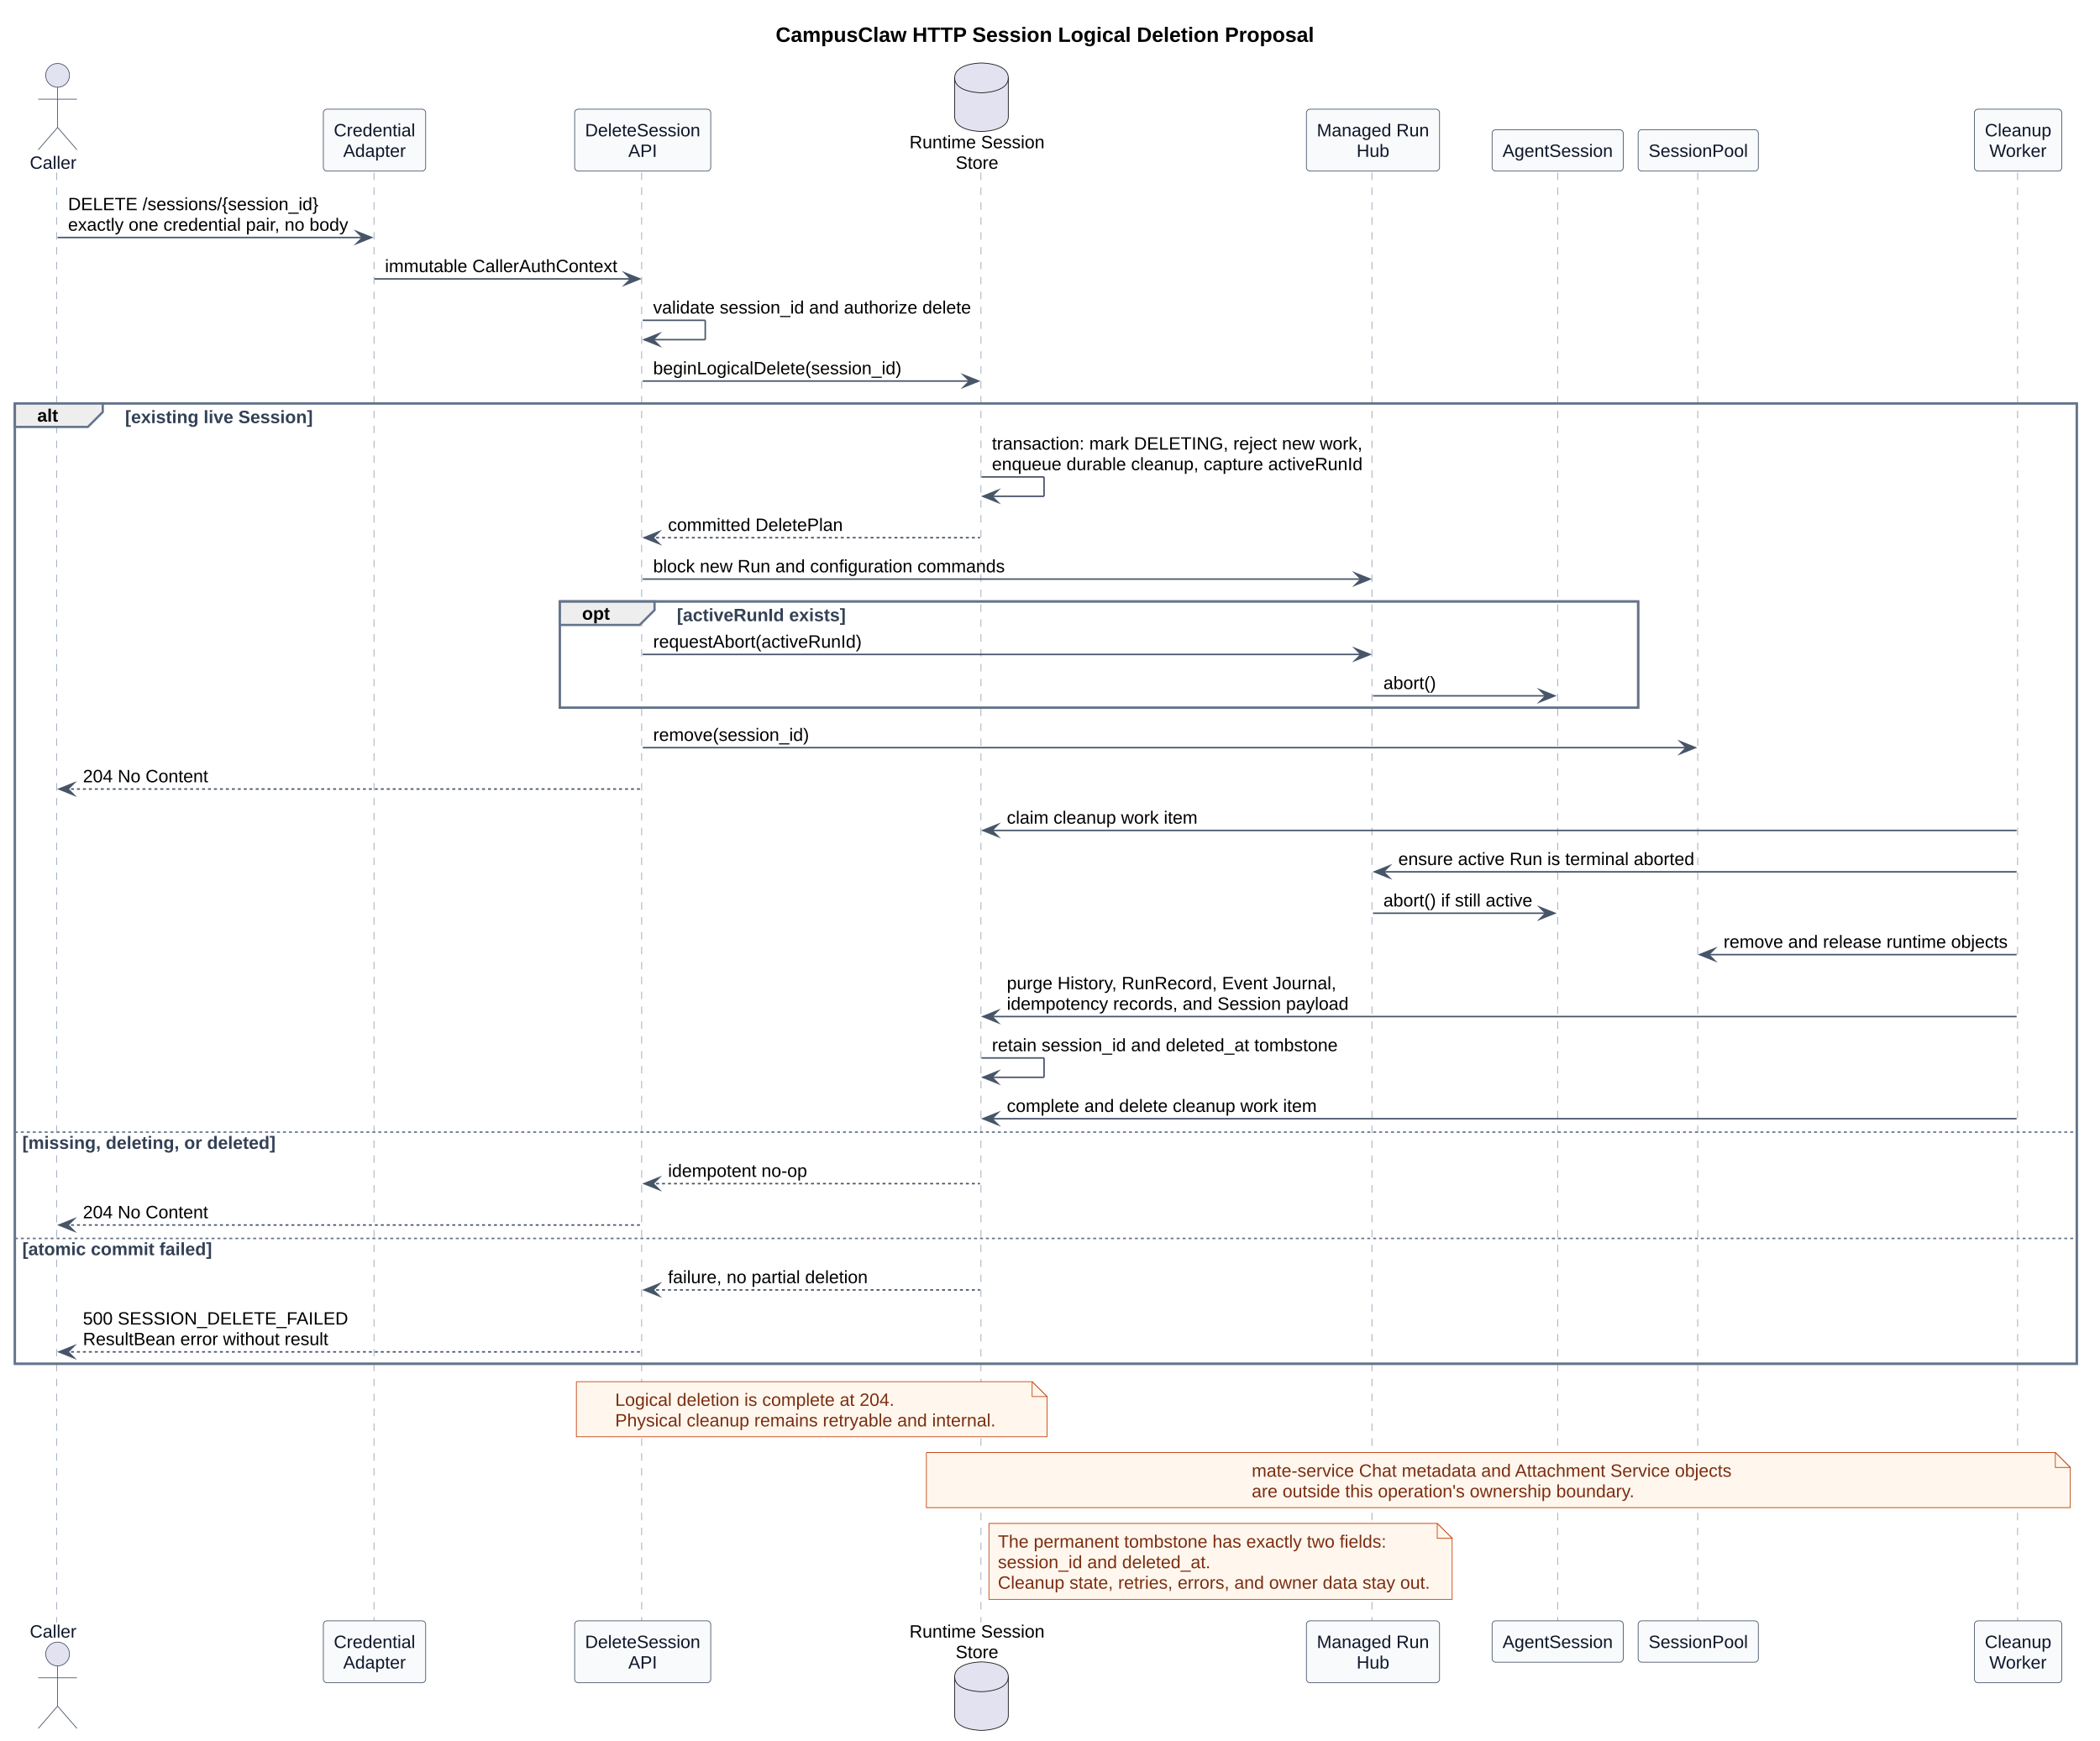
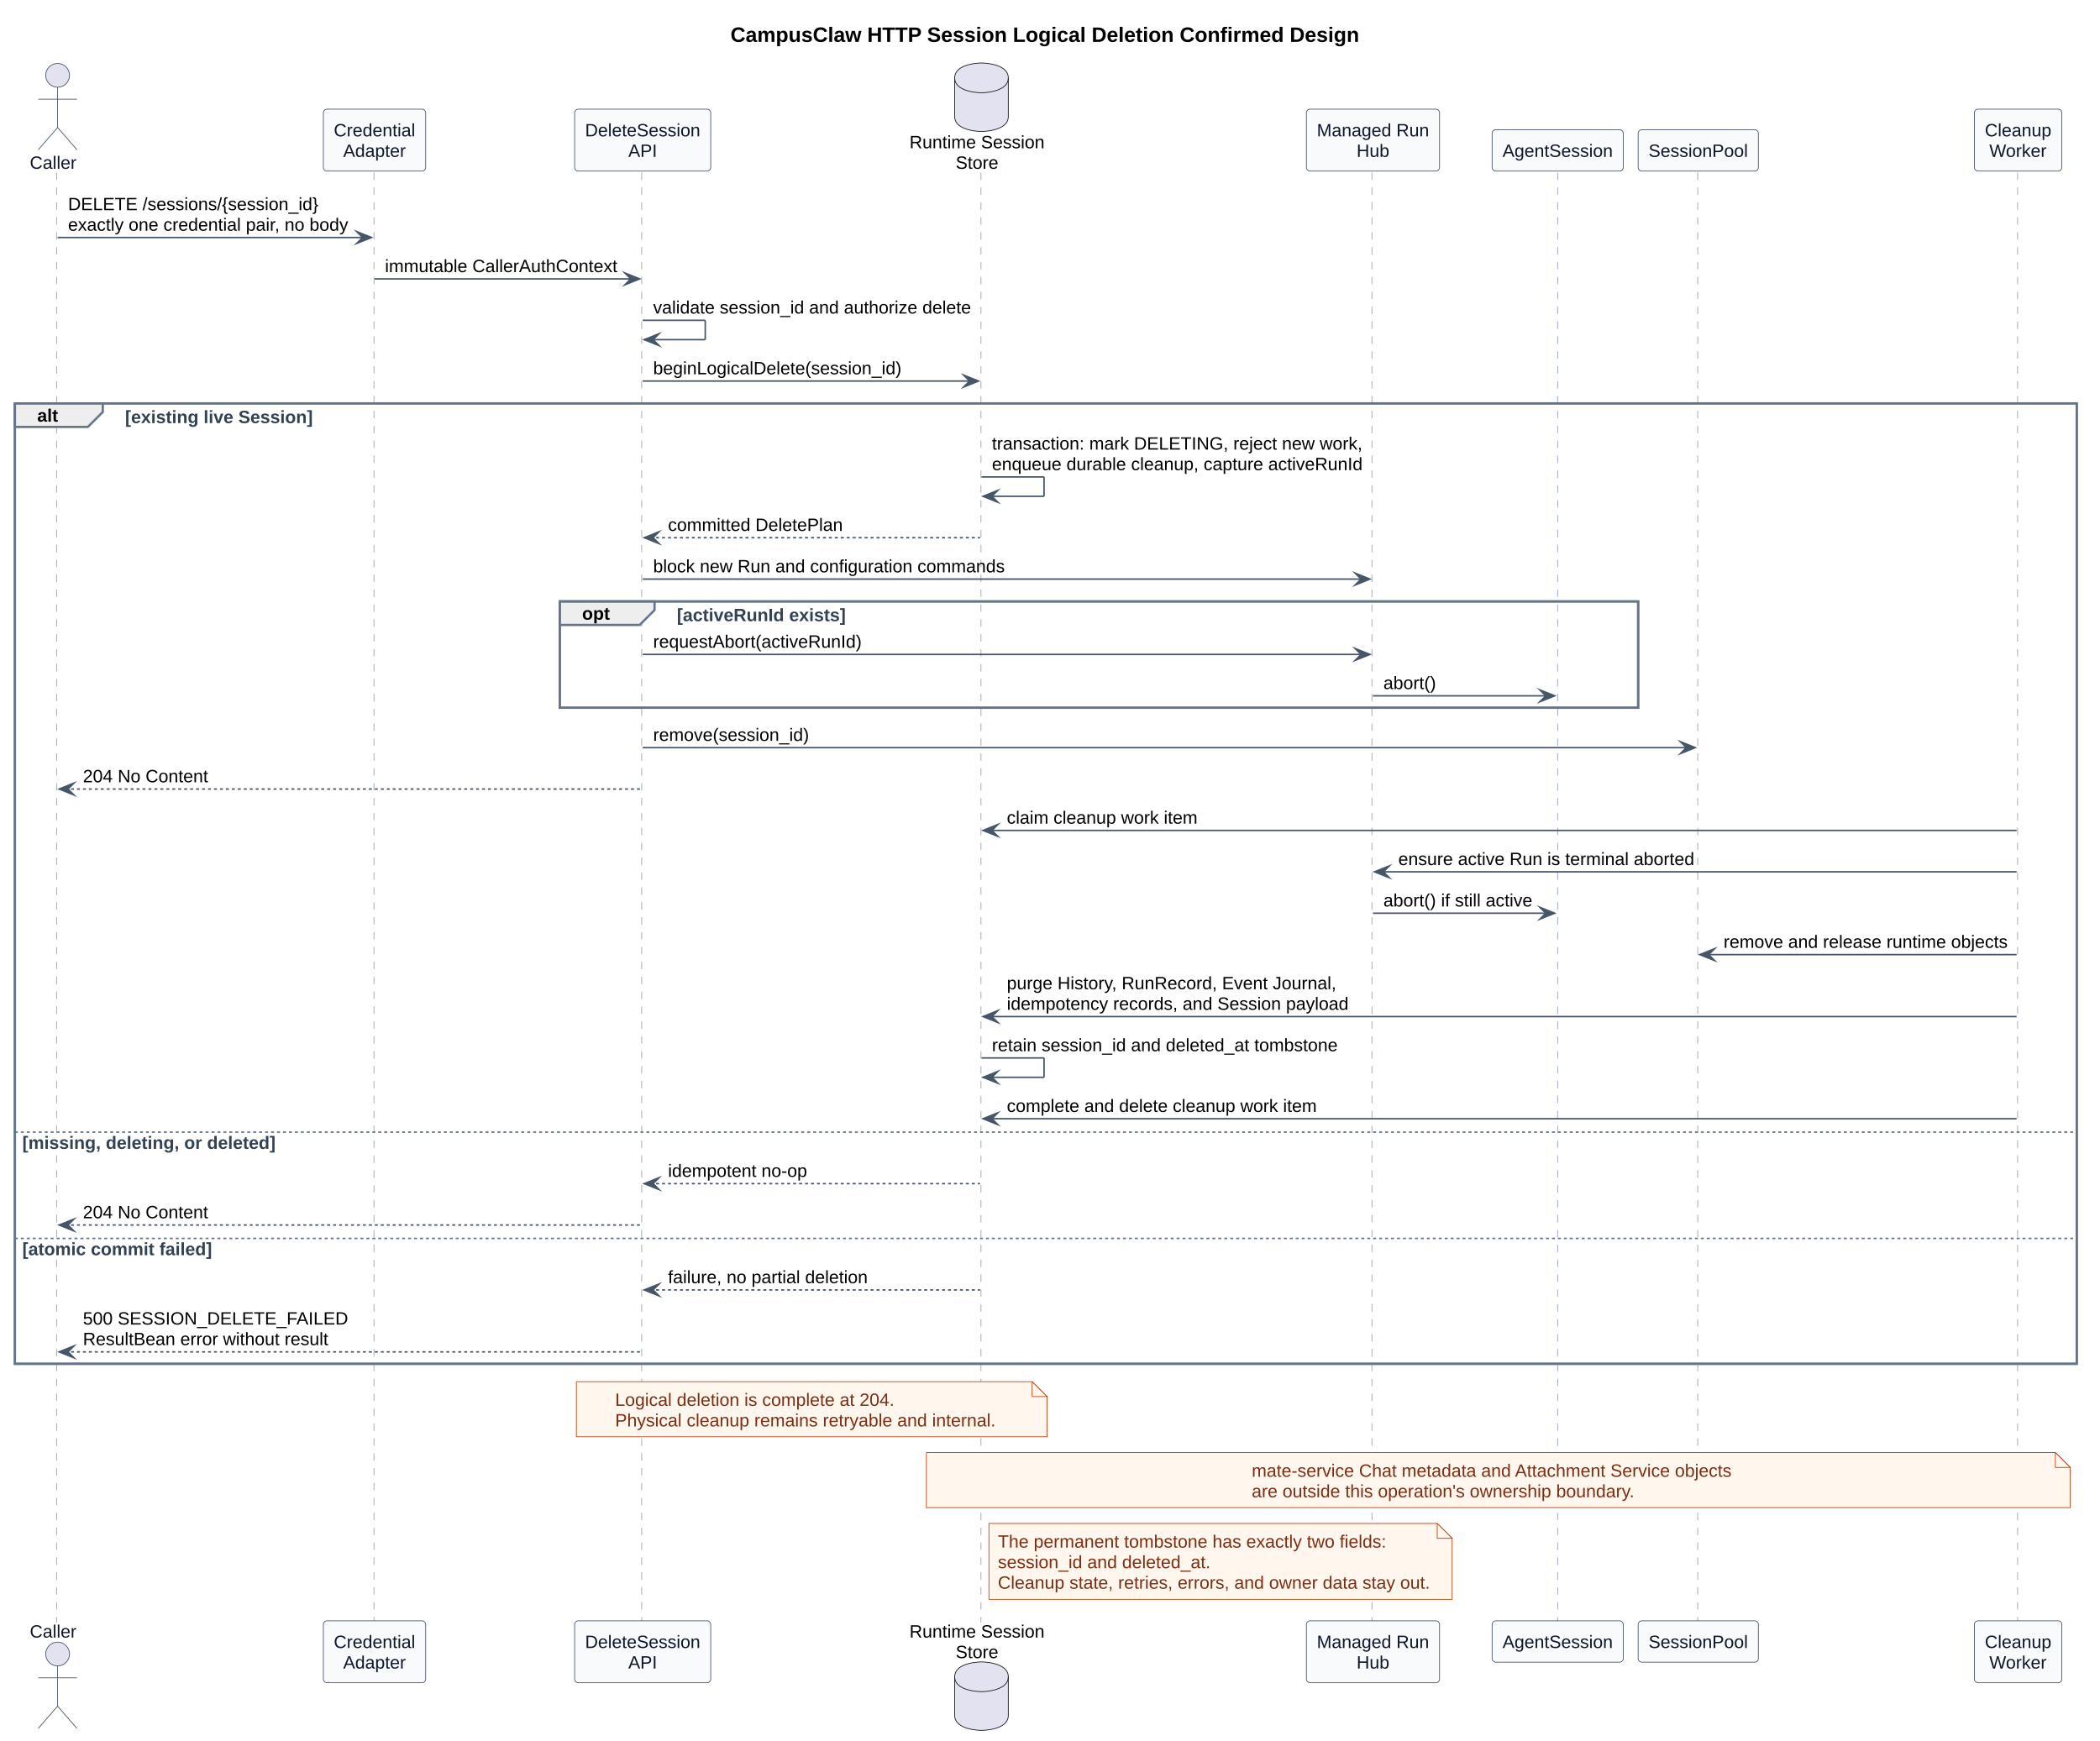
<svg xmlns="http://www.w3.org/2000/svg" contentStyleType="text/css" data-diagram-type="SEQUENCE" height="1169px" preserveAspectRatio="none" style="width:1410px;height:1169px;background:#FFFFFF;" version="1.1" viewBox="0 0 1410 1169" width="1410px" zoomAndPan="magnify">
  <defs />
  <g>
    <g class="title" data-source-line="1312">
-       <text fill="#000000" font-family="Arial" font-size="14" font-weight="700" lengthAdjust="spacing" textLength="361.737" x="520.817" y="28.132">CampusClaw HTTP Session Logical Deletion Proposal</text>
+       <text fill="#000000" font-family="Arial" font-size="14" font-weight="700" lengthAdjust="spacing" textLength="422.399" x="490.486" y="28.132">CampusClaw HTTP Session Logical Deletion Confirmed Design</text>
    </g>
    <rect fill="none" height="644.971" style="stroke:#64748B;stroke-width:1.5;" width="1384.372" x="10" y="270.892" />
    <rect fill="none" height="71.397" style="stroke:#64748B;stroke-width:1.5;" width="724.068" x="375.835" y="403.886" />
    <g class="participant-lifeline" data-entity-uid="part1" data-qualified-name="Caller" data-source-line="1355" id="part1-lifeline">
      <g>
        <rect fill="#000000" fill-opacity="0" height="973.557" width="8" x="34.671" y="115.897" />
        <line style="stroke:#94A3B8;stroke-width:0.5;stroke-dasharray:5,5;" x1="38" x2="38" y1="115.897" y2="1089.454" />
      </g>
    </g>
    <g class="participant-lifeline" data-entity-uid="part2" data-qualified-name="Auth" data-source-line="1356" id="part2-lifeline">
      <g>
        <rect fill="#000000" fill-opacity="0" height="973.557" width="8" x="247.454" y="115.897" />
        <line style="stroke:#94A3B8;stroke-width:0.5;stroke-dasharray:5,5;" x1="251.106" x2="251.106" y1="115.897" y2="1089.454" />
      </g>
    </g>
    <g class="participant-lifeline" data-entity-uid="part3" data-qualified-name="API" data-source-line="1357" id="part3-lifeline">
      <g>
        <rect fill="#000000" fill-opacity="0" height="973.557" width="8" x="427.524" y="115.897" />
        <line style="stroke:#94A3B8;stroke-width:0.5;stroke-dasharray:5,5;" x1="430.835" x2="430.835" y1="115.897" y2="1089.454" />
      </g>
    </g>
    <g class="participant-lifeline" data-entity-uid="part4" data-qualified-name="Store" data-source-line="1358" id="part4-lifeline">
      <g>
        <rect fill="#000000" fill-opacity="0" height="973.557" width="8" x="655.005" y="115.897" />
        <line style="stroke:#94A3B8;stroke-width:0.5;stroke-dasharray:5,5;" x1="658.65" x2="658.65" y1="115.897" y2="1089.454" />
      </g>
    </g>
    <g class="participant-lifeline" data-entity-uid="part5" data-qualified-name="Hub" data-source-line="1359" id="part5-lifeline">
      <g>
        <rect fill="#000000" fill-opacity="0" height="973.557" width="8" x="917.852" y="115.897" />
        <line style="stroke:#94A3B8;stroke-width:0.5;stroke-dasharray:5,5;" x1="921.159" x2="921.159" y1="115.897" y2="1089.454" />
      </g>
    </g>
    <g class="participant-lifeline" data-entity-uid="part6" data-qualified-name="AgentSession" data-source-line="1360" id="part6-lifeline">
      <g>
        <rect fill="#000000" fill-opacity="0" height="973.557" width="8" x="1041.878" y="115.897" />
        <line style="stroke:#94A3B8;stroke-width:0.5;stroke-dasharray:5,5;" x1="1045.852" x2="1045.852" y1="115.897" y2="1089.454" />
      </g>
    </g>
    <g class="participant-lifeline" data-entity-uid="part7" data-qualified-name="SessionPool" data-source-line="1361" id="part7-lifeline">
      <g>
        <rect fill="#000000" fill-opacity="0" height="973.557" width="8" x="1136.258" y="115.897" />
        <line style="stroke:#94A3B8;stroke-width:0.5;stroke-dasharray:5,5;" x1="1139.903" x2="1139.903" y1="115.897" y2="1089.454" />
      </g>
    </g>
    <g class="participant-lifeline" data-entity-uid="part8" data-qualified-name="Worker" data-source-line="1362" id="part8-lifeline">
      <g>
        <rect fill="#000000" fill-opacity="0" height="973.557" width="8" x="1351.022" y="115.897" />
        <line style="stroke:#94A3B8;stroke-width:0.5;stroke-dasharray:5,5;" x1="1354.671" x2="1354.671" y1="115.897" y2="1089.454" />
      </g>
    </g>
    <g class="participant participant-head" data-entity-uid="part1" data-qualified-name="Caller" data-source-line="1355" id="part1-head">
      <text fill="#0F172A" font-family="Arial" font-size="12" lengthAdjust="spacing" textLength="31.342" x="20" y="113.355">Caller</text>
      <ellipse cx="38.671" cy="50.599" fill="#E2E2F0" rx="8" ry="8" style="stroke:#475569;stroke-width:0.5;" />
      <path d="M38.671,58.599 L38.671,85.599 M25.671,66.599 L51.671,66.599 M38.671,85.599 L25.671,100.599 M38.671,85.599 L51.671,100.599" fill="none" style="stroke:#475569;stroke-width:0.5;" />
    </g>
    <g class="participant participant-tail" data-entity-uid="part1" data-qualified-name="Caller" data-source-line="1355" id="part1-tail">
      <text fill="#0F172A" font-family="Arial" font-size="12" lengthAdjust="spacing" textLength="31.342" x="20" y="1099.71">Caller</text>
      <ellipse cx="38.671" cy="1110.753" fill="#E2E2F0" rx="8" ry="8" style="stroke:#475569;stroke-width:0.5;" />
      <path d="M38.671,1118.753 L38.671,1145.753 M25.671,1126.753 L51.671,1126.753 M38.671,1145.753 L25.671,1160.753 M38.671,1145.753 L51.671,1160.753" fill="none" style="stroke:#475569;stroke-width:0.5;" />
    </g>
    <g class="participant participant-head" data-entity-uid="part2" data-qualified-name="Auth" data-source-line="1356" id="part2-head">
      <rect fill="#F8FAFC" height="41.598" rx="2.5" ry="2.5" style="stroke:#475569;stroke-width:0.5;" width="68.697" x="217.106" y="73.3" />
      <text fill="#0F172A" font-family="Arial" font-size="12" lengthAdjust="spacing" textLength="54.697" x="224.106" y="91.556">Credential</text>
      <text fill="#0F172A" font-family="Arial" font-size="12" lengthAdjust="spacing" textLength="42.029" x="230.44" y="105.355">Adapter</text>
    </g>
    <g class="participant participant-tail" data-entity-uid="part2" data-qualified-name="Auth" data-source-line="1356" id="part2-tail">
      <rect fill="#F8FAFC" height="41.598" rx="2.5" ry="2.5" style="stroke:#475569;stroke-width:0.5;" width="68.697" x="217.106" y="1088.454" />
      <text fill="#0F172A" font-family="Arial" font-size="12" lengthAdjust="spacing" textLength="54.697" x="224.106" y="1106.71">Credential</text>
      <text fill="#0F172A" font-family="Arial" font-size="12" lengthAdjust="spacing" textLength="42.029" x="230.44" y="1120.509">Adapter</text>
    </g>
    <g class="participant participant-head" data-entity-uid="part3" data-qualified-name="API" data-source-line="1357" id="part3-head">
      <rect fill="#F8FAFC" height="41.598" rx="2.5" ry="2.5" style="stroke:#475569;stroke-width:0.5;" width="91.379" x="385.835" y="73.3" />
      <text fill="#0F172A" font-family="Arial" font-size="12" lengthAdjust="spacing" textLength="77.379" x="392.835" y="91.556">DeleteSession</text>
      <text fill="#0F172A" font-family="Arial" font-size="12" lengthAdjust="spacing" textLength="19.342" x="421.853" y="105.355">API</text>
    </g>
    <g class="participant participant-tail" data-entity-uid="part3" data-qualified-name="API" data-source-line="1357" id="part3-tail">
      <rect fill="#F8FAFC" height="41.598" rx="2.5" ry="2.5" style="stroke:#475569;stroke-width:0.5;" width="91.379" x="385.835" y="1088.454" />
      <text fill="#0F172A" font-family="Arial" font-size="12" lengthAdjust="spacing" textLength="77.379" x="392.835" y="1106.71">DeleteSession</text>
      <text fill="#0F172A" font-family="Arial" font-size="12" lengthAdjust="spacing" textLength="19.342" x="421.853" y="1120.509">API</text>
    </g>
    <g class="participant participant-head" data-entity-uid="part4" data-qualified-name="Store" data-source-line="1358" id="part4-head">
      <text fill="#000000" font-family="Arial" font-size="12" lengthAdjust="spacing" textLength="90.709" x="610.65" y="99.556">Runtime Session</text>
      <text fill="#000000" font-family="Arial" font-size="12" lengthAdjust="spacing" textLength="28.682" x="641.664" y="113.355">Store</text>
      <path d="M641.005,52.3 C641.005,42.3 659.005,42.3 659.005,42.3 C659.005,42.3 677.005,42.3 677.005,52.3 L677.005,78.3 C677.005,88.3 659.005,88.3 659.005,88.3 C659.005,88.3 641.005,88.3 641.005,78.3 L641.005,52.3" fill="#E2E2F0" style="stroke:#181818;stroke-width:0.5;" />
      <path d="M641.005,52.3 C641.005,62.3 659.005,62.3 659.005,62.3 C659.005,62.3 677.005,62.3 677.005,52.3" fill="none" style="stroke:#181818;stroke-width:0.5;" />
    </g>
    <g class="participant participant-tail" data-entity-uid="part4" data-qualified-name="Store" data-source-line="1358" id="part4-tail">
      <text fill="#000000" font-family="Arial" font-size="12" lengthAdjust="spacing" textLength="90.709" x="610.65" y="1099.71">Runtime Session</text>
      <text fill="#000000" font-family="Arial" font-size="12" lengthAdjust="spacing" textLength="28.682" x="641.664" y="1113.509">Store</text>
      <path d="M641.005,1126.052 C641.005,1116.052 659.005,1116.052 659.005,1116.052 C659.005,1116.052 677.005,1116.052 677.005,1126.052 L677.005,1152.052 C677.005,1162.052 659.005,1162.052 659.005,1162.052 C659.005,1162.052 641.005,1162.052 641.005,1152.052 L641.005,1126.052" fill="#E2E2F0" style="stroke:#181818;stroke-width:0.5;" />
      <path d="M641.005,1126.052 C641.005,1136.052 659.005,1136.052 659.005,1136.052 C659.005,1136.052 677.005,1136.052 677.005,1126.052" fill="none" style="stroke:#181818;stroke-width:0.5;" />
    </g>
    <g class="participant participant-head" data-entity-uid="part5" data-qualified-name="Hub" data-source-line="1359" id="part5-head">
      <rect fill="#F8FAFC" height="41.598" rx="2.5" ry="2.5" style="stroke:#475569;stroke-width:0.5;" width="89.387" x="877.159" y="73.3" />
      <text fill="#0F172A" font-family="Arial" font-size="12" lengthAdjust="spacing" textLength="75.387" x="884.159" y="91.556">Managed Run</text>
      <text fill="#0F172A" font-family="Arial" font-size="12" lengthAdjust="spacing" textLength="22.014" x="910.846" y="105.355">Hub</text>
    </g>
    <g class="participant participant-tail" data-entity-uid="part5" data-qualified-name="Hub" data-source-line="1359" id="part5-tail">
      <rect fill="#F8FAFC" height="41.598" rx="2.5" ry="2.5" style="stroke:#475569;stroke-width:0.5;" width="89.387" x="877.159" y="1088.454" />
      <text fill="#0F172A" font-family="Arial" font-size="12" lengthAdjust="spacing" textLength="75.387" x="884.159" y="1106.71">Managed Run</text>
      <text fill="#0F172A" font-family="Arial" font-size="12" lengthAdjust="spacing" textLength="22.014" x="910.846" y="1120.509">Hub</text>
    </g>
    <g class="participant participant-head" data-entity-uid="part6" data-qualified-name="AgentSession" data-source-line="1360" id="part6-head">
      <rect fill="#F8FAFC" height="27.799" rx="2.5" ry="2.5" style="stroke:#475569;stroke-width:0.5;" width="88.051" x="1001.852" y="87.099" />
      <text fill="#0F172A" font-family="Arial" font-size="12" lengthAdjust="spacing" textLength="74.051" x="1008.852" y="105.355">AgentSession</text>
    </g>
    <g class="participant participant-tail" data-entity-uid="part6" data-qualified-name="AgentSession" data-source-line="1360" id="part6-tail">
      <rect fill="#F8FAFC" height="27.799" rx="2.5" ry="2.5" style="stroke:#475569;stroke-width:0.5;" width="88.051" x="1001.852" y="1088.454" />
      <text fill="#0F172A" font-family="Arial" font-size="12" lengthAdjust="spacing" textLength="74.051" x="1008.852" y="1106.71">AgentSession</text>
    </g>
    <g class="participant participant-head" data-entity-uid="part7" data-qualified-name="SessionPool" data-source-line="1361" id="part7-head">
      <rect fill="#F8FAFC" height="27.799" rx="2.5" ry="2.5" style="stroke:#475569;stroke-width:0.5;" width="80.709" x="1099.903" y="87.099" />
      <text fill="#0F172A" font-family="Arial" font-size="12" lengthAdjust="spacing" textLength="66.709" x="1106.903" y="105.355">SessionPool</text>
    </g>
    <g class="participant participant-tail" data-entity-uid="part7" data-qualified-name="SessionPool" data-source-line="1361" id="part7-tail">
      <rect fill="#F8FAFC" height="27.799" rx="2.5" ry="2.5" style="stroke:#475569;stroke-width:0.5;" width="80.709" x="1099.903" y="1088.454" />
      <text fill="#0F172A" font-family="Arial" font-size="12" lengthAdjust="spacing" textLength="66.709" x="1106.903" y="1106.71">SessionPool</text>
    </g>
    <g class="participant participant-head" data-entity-uid="part8" data-qualified-name="Worker" data-source-line="1362" id="part8-head">
      <rect fill="#F8FAFC" height="41.598" rx="2.5" ry="2.5" style="stroke:#475569;stroke-width:0.5;" width="58.701" x="1325.671" y="73.3" />
      <text fill="#0F172A" font-family="Arial" font-size="12" lengthAdjust="spacing" textLength="44.701" x="1332.671" y="91.556">Cleanup</text>
      <text fill="#0F172A" font-family="Arial" font-size="12" lengthAdjust="spacing" textLength="38.666" x="1335.688" y="105.355">Worker</text>
    </g>
    <g class="participant participant-tail" data-entity-uid="part8" data-qualified-name="Worker" data-source-line="1362" id="part8-tail">
      <rect fill="#F8FAFC" height="41.598" rx="2.5" ry="2.5" style="stroke:#475569;stroke-width:0.5;" width="58.701" x="1325.671" y="1088.454" />
      <text fill="#0F172A" font-family="Arial" font-size="12" lengthAdjust="spacing" textLength="44.701" x="1332.671" y="1106.71">Cleanup</text>
      <text fill="#0F172A" font-family="Arial" font-size="12" lengthAdjust="spacing" textLength="38.666" x="1335.688" y="1120.509">Worker</text>
    </g>
    <g class="message" data-entity-1="part1" data-entity-2="part2" data-source-line="1364" id="msg1">
      <polygon fill="#475569" points="239.454,155.495,249.454,159.495,239.454,163.495,243.454,159.495" style="stroke:#475569;stroke-width:1;stroke-linejoin:miter;stroke-miterlimit:10;" />
      <line style="stroke:#475569;stroke-width:1;" x1="38.671" x2="245.454" y1="159.495" y2="159.495" />
      <text fill="#000000" font-family="Arial" font-size="12" lengthAdjust="spacing" textLength="168.088" x="45.671" y="141.153">DELETE /sessions/{session_id}</text>
      <text fill="#000000" font-family="Arial" font-size="12" lengthAdjust="spacing" textLength="188.783" x="45.671" y="154.952">exactly one credential pair, no body</text>
    </g>
    <g class="message" data-entity-1="part2" data-entity-2="part3" data-source-line="1365" id="msg2">
      <polygon fill="#475569" points="419.524,183.294,429.524,187.294,419.524,191.294,423.524,187.294" style="stroke:#475569;stroke-width:1;stroke-linejoin:miter;stroke-miterlimit:10;" />
      <line style="stroke:#475569;stroke-width:1;" x1="251.454" x2="425.524" y1="187.294" y2="187.294" />
      <text fill="#000000" font-family="Arial" font-size="12" lengthAdjust="spacing" textLength="156.07" x="258.454" y="182.751">immutable CallerAuthContext</text>
    </g>
    <g class="message" data-entity-1="part3" data-entity-2="part3" data-source-line="1366" id="msg3">
      <line style="stroke:#475569;stroke-width:1;" x1="431.524" x2="473.524" y1="215.093" y2="215.093" />
      <line style="stroke:#475569;stroke-width:1;" x1="473.524" x2="473.524" y1="215.093" y2="228.093" />
      <line style="stroke:#475569;stroke-width:1;" x1="432.524" x2="473.524" y1="228.093" y2="228.093" />
      <polygon fill="#475569" points="442.524,224.093,432.524,228.093,442.524,232.093,438.524,228.093" style="stroke:#475569;stroke-width:1;stroke-linejoin:miter;stroke-miterlimit:10;" />
      <text fill="#000000" font-family="Arial" font-size="12" lengthAdjust="spacing" textLength="213.481" x="438.524" y="210.55">validate session_id and authorize delete</text>
    </g>
    <g class="message" data-entity-1="part3" data-entity-2="part4" data-source-line="1367" id="msg4">
      <polygon fill="#475569" points="647.005,251.892,657.005,255.892,647.005,259.892,651.005,255.892" style="stroke:#475569;stroke-width:1;stroke-linejoin:miter;stroke-miterlimit:10;" />
      <line style="stroke:#475569;stroke-width:1;" x1="431.524" x2="653.005" y1="255.892" y2="255.892" />
      <text fill="#000000" font-family="Arial" font-size="12" lengthAdjust="spacing" textLength="166.769" x="438.524" y="251.349">beginLogicalDelete(session_id)</text>
    </g>
    <path d="M10,270.892 L69.004,270.892 L69.004,276.69 L59.004,286.69 L10,286.69 L10,270.892" fill="#EEEEEE" style="stroke:#64748B;stroke-width:1.5;" />
    <rect fill="none" height="644.971" style="stroke:#64748B;stroke-width:1.5;" width="1384.372" x="10" y="270.892" />
    <text fill="#000000" font-family="Arial" font-size="12" font-weight="700" lengthAdjust="spacing" textLength="14.004" x="25" y="283.147">alt</text>
    <text fill="#334155" font-family="Arial" font-size="12" font-weight="700" lengthAdjust="spacing" textLength="126.041" x="84.004" y="284.147">[existing live Session]</text>
    <g class="message" data-entity-1="part4" data-entity-2="part4" data-source-line="1370" id="msg5">
      <line style="stroke:#475569;stroke-width:1;" x1="659.005" x2="701.005" y1="320.288" y2="320.288" />
      <line style="stroke:#475569;stroke-width:1;" x1="701.005" x2="701.005" y1="320.288" y2="333.288" />
      <line style="stroke:#475569;stroke-width:1;" x1="660.005" x2="701.005" y1="333.288" y2="333.288" />
      <polygon fill="#475569" points="670.005,329.288,660.005,333.288,670.005,337.288,666.005,333.288" style="stroke:#475569;stroke-width:1;stroke-linejoin:miter;stroke-miterlimit:10;" />
      <text fill="#000000" font-family="Arial" font-size="12" lengthAdjust="spacing" textLength="248.742" x="666.005" y="301.946">transaction: mark DELETING, reject new work,</text>
      <text fill="#000000" font-family="Arial" font-size="12" lengthAdjust="spacing" textLength="248.848" x="666.005" y="315.745">enqueue durable cleanup, capture activeRunId</text>
    </g>
    <g class="message" data-entity-1="part4" data-entity-2="part3" data-source-line="1371" id="msg6">
      <polygon fill="#475569" points="442.524,357.087,432.524,361.087,442.524,365.087,438.524,361.087" style="stroke:#475569;stroke-width:1;stroke-linejoin:miter;stroke-miterlimit:10;" />
      <line style="stroke:#475569;stroke-width:1;stroke-dasharray:2,2;" x1="436.524" x2="658.005" y1="361.087" y2="361.087" />
      <text fill="#000000" font-family="Arial" font-size="12" lengthAdjust="spacing" textLength="117.387" x="448.524" y="356.544">committed DeletePlan</text>
    </g>
    <g class="message" data-entity-1="part3" data-entity-2="part5" data-source-line="1372" id="msg7">
      <polygon fill="#475569" points="909.852,384.886,919.852,388.886,909.852,392.886,913.852,388.886" style="stroke:#475569;stroke-width:1;stroke-linejoin:miter;stroke-miterlimit:10;" />
      <line style="stroke:#475569;stroke-width:1;" x1="431.524" x2="915.852" y1="388.886" y2="388.886" />
      <text fill="#000000" font-family="Arial" font-size="12" lengthAdjust="spacing" textLength="236.133" x="438.524" y="384.343">block new Run and configuration commands</text>
    </g>
    <path d="M375.835,403.886 L439.491,403.886 L439.491,409.685 L429.491,419.685 L375.835,419.685 L375.835,403.886" fill="#EEEEEE" style="stroke:#64748B;stroke-width:1.5;" />
    <rect fill="none" height="71.397" style="stroke:#64748B;stroke-width:1.5;" width="724.068" x="375.835" y="403.886" />
    <text fill="#000000" font-family="Arial" font-size="12" font-weight="700" lengthAdjust="spacing" textLength="18.656" x="390.835" y="416.142">opt</text>
    <text fill="#334155" font-family="Arial" font-size="12" font-weight="700" lengthAdjust="spacing" textLength="113.367" x="454.491" y="417.142">[activeRunId exists]</text>
    <g class="message" data-entity-1="part3" data-entity-2="part5" data-source-line="1374" id="msg8">
      <polygon fill="#475569" points="909.852,435.483,919.852,439.483,909.852,443.483,913.852,439.483" style="stroke:#475569;stroke-width:1;stroke-linejoin:miter;stroke-miterlimit:10;" />
      <line style="stroke:#475569;stroke-width:1;" x1="431.524" x2="915.852" y1="439.483" y2="439.483" />
      <text fill="#000000" font-family="Arial" font-size="12" lengthAdjust="spacing" textLength="140.068" x="438.524" y="434.94">requestAbort(activeRunId)</text>
    </g>
    <g class="message" data-entity-1="part5" data-entity-2="part6" data-source-line="1375" id="msg9">
      <polygon fill="#475569" points="1033.878,463.282,1043.878,467.282,1033.878,471.282,1037.878,467.282" style="stroke:#475569;stroke-width:1;stroke-linejoin:miter;stroke-miterlimit:10;" />
      <line style="stroke:#475569;stroke-width:1;" x1="921.852" x2="1039.878" y1="467.282" y2="467.282" />
      <text fill="#000000" font-family="Arial" font-size="12" lengthAdjust="spacing" textLength="35.344" x="928.852" y="462.739">abort()</text>
    </g>
    <g class="message" data-entity-1="part3" data-entity-2="part7" data-source-line="1377" id="msg10">
      <polygon fill="#475569" points="1128.258,498.081,1138.258,502.081,1128.258,506.081,1132.258,502.081" style="stroke:#475569;stroke-width:1;stroke-linejoin:miter;stroke-miterlimit:10;" />
      <line style="stroke:#475569;stroke-width:1;" x1="431.524" x2="1134.258" y1="502.081" y2="502.081" />
      <text fill="#000000" font-family="Arial" font-size="12" lengthAdjust="spacing" textLength="104.707" x="438.524" y="497.538">remove(session_id)</text>
    </g>
    <g class="message" data-entity-1="part3" data-entity-2="part1" data-source-line="1378" id="msg11">
      <polygon fill="#475569" points="49.671,525.88,39.671,529.88,49.671,533.88,45.671,529.88" style="stroke:#475569;stroke-width:1;stroke-linejoin:miter;stroke-miterlimit:10;" />
      <line style="stroke:#475569;stroke-width:1;stroke-dasharray:2,2;" x1="43.671" x2="430.524" y1="529.88" y2="529.88" />
      <text fill="#000000" font-family="Arial" font-size="12" lengthAdjust="spacing" textLength="84.059" x="55.671" y="525.337">204 No Content</text>
    </g>
    <g class="message" data-entity-1="part8" data-entity-2="part4" data-source-line="1379" id="msg12">
      <polygon fill="#475569" points="670.005,553.679,660.005,557.679,670.005,561.679,666.005,557.679" style="stroke:#475569;stroke-width:1;stroke-linejoin:miter;stroke-miterlimit:10;" />
      <line style="stroke:#475569;stroke-width:1;" x1="664.005" x2="1354.022" y1="557.679" y2="557.679" />
      <text fill="#000000" font-family="Arial" font-size="12" lengthAdjust="spacing" textLength="128.045" x="676.005" y="553.136">claim cleanup work item</text>
    </g>
    <g class="message" data-entity-1="part8" data-entity-2="part5" data-source-line="1380" id="msg13">
      <polygon fill="#475569" points="932.852,581.477,922.852,585.477,932.852,589.477,928.852,585.477" style="stroke:#475569;stroke-width:1;stroke-linejoin:miter;stroke-miterlimit:10;" />
      <line style="stroke:#475569;stroke-width:1;" x1="926.852" x2="1354.022" y1="585.477" y2="585.477" />
      <text fill="#000000" font-family="Arial" font-size="12" lengthAdjust="spacing" textLength="198.768" x="938.852" y="580.935">ensure active Run is terminal aborted</text>
    </g>
    <g class="message" data-entity-1="part5" data-entity-2="part6" data-source-line="1381" id="msg14">
      <polygon fill="#475569" points="1033.878,609.276,1043.878,613.276,1033.878,617.276,1037.878,613.276" style="stroke:#475569;stroke-width:1;stroke-linejoin:miter;stroke-miterlimit:10;" />
      <line style="stroke:#475569;stroke-width:1;" x1="921.852" x2="1039.878" y1="613.276" y2="613.276" />
      <text fill="#000000" font-family="Arial" font-size="12" lengthAdjust="spacing" textLength="100.025" x="928.852" y="608.733">abort() if still active</text>
    </g>
    <g class="message" data-entity-1="part8" data-entity-2="part7" data-source-line="1382" id="msg15">
      <polygon fill="#475569" points="1151.258,637.075,1141.258,641.075,1151.258,645.075,1147.258,641.075" style="stroke:#475569;stroke-width:1;stroke-linejoin:miter;stroke-miterlimit:10;" />
      <line style="stroke:#475569;stroke-width:1;" x1="1145.258" x2="1354.022" y1="641.075" y2="641.075" />
      <text fill="#000000" font-family="Arial" font-size="12" lengthAdjust="spacing" textLength="190.764" x="1157.258" y="636.532">remove and release runtime objects</text>
    </g>
    <g class="message" data-entity-1="part8" data-entity-2="part4" data-source-line="1383" id="msg16">
      <polygon fill="#475569" points="670.005,678.673,660.005,682.673,670.005,686.673,666.005,682.673" style="stroke:#475569;stroke-width:1;stroke-linejoin:miter;stroke-miterlimit:10;" />
      <line style="stroke:#475569;stroke-width:1;" x1="664.005" x2="1354.022" y1="682.673" y2="682.673" />
      <text fill="#000000" font-family="Arial" font-size="12" lengthAdjust="spacing" textLength="222.106" x="676.005" y="664.331">purge History, RunRecord, Event Journal,</text>
      <text fill="#000000" font-family="Arial" font-size="12" lengthAdjust="spacing" textLength="229.471" x="676.005" y="678.13">idempotency records, and Session payload</text>
    </g>
    <g class="message" data-entity-1="part4" data-entity-2="part4" data-source-line="1384" id="msg17">
      <line style="stroke:#475569;stroke-width:1;" x1="659.005" x2="701.005" y1="710.472" y2="710.472" />
      <line style="stroke:#475569;stroke-width:1;" x1="701.005" x2="701.005" y1="710.472" y2="723.472" />
      <line style="stroke:#475569;stroke-width:1;" x1="660.005" x2="701.005" y1="723.472" y2="723.472" />
      <polygon fill="#475569" points="670.005,719.472,660.005,723.472,670.005,727.472,666.005,723.472" style="stroke:#475569;stroke-width:1;stroke-linejoin:miter;stroke-miterlimit:10;" />
      <text fill="#000000" font-family="Arial" font-size="12" lengthAdjust="spacing" textLength="232.16" x="666.005" y="705.929">retain session_id and deleted_at tombstone</text>
    </g>
    <g class="message" data-entity-1="part8" data-entity-2="part4" data-source-line="1385" id="msg18">
      <polygon fill="#475569" points="670.005,747.27,660.005,751.27,670.005,755.27,666.005,751.27" style="stroke:#475569;stroke-width:1;stroke-linejoin:miter;stroke-miterlimit:10;" />
      <line style="stroke:#475569;stroke-width:1;" x1="664.005" x2="1354.022" y1="751.27" y2="751.27" />
      <text fill="#000000" font-family="Arial" font-size="12" lengthAdjust="spacing" textLength="208.119" x="676.005" y="746.727">complete and delete cleanup work item</text>
    </g>
    <line style="stroke:#64748B;stroke-width:1;stroke-dasharray:2,2;" x1="10" x2="1394.372" y1="760.27" y2="760.27" />
    <text fill="#334155" font-family="Arial" font-size="12" font-weight="700" lengthAdjust="spacing" textLength="170.022" x="15" y="771.526">[missing, deleting, or deleted]</text>
    <g class="message" data-entity-1="part4" data-entity-2="part3" data-source-line="1387" id="msg19">
      <polygon fill="#475569" points="442.524,790.868,432.524,794.868,442.524,798.868,438.524,794.868" style="stroke:#475569;stroke-width:1;stroke-linejoin:miter;stroke-miterlimit:10;" />
      <line style="stroke:#475569;stroke-width:1;stroke-dasharray:2,2;" x1="436.524" x2="658.005" y1="794.868" y2="794.868" />
      <text fill="#000000" font-family="Arial" font-size="12" lengthAdjust="spacing" textLength="93.398" x="448.524" y="790.325">idempotent no-op</text>
    </g>
    <g class="message" data-entity-1="part3" data-entity-2="part1" data-source-line="1388" id="msg20">
      <polygon fill="#475569" points="49.671,818.667,39.671,822.667,49.671,826.667,45.671,822.667" style="stroke:#475569;stroke-width:1;stroke-linejoin:miter;stroke-miterlimit:10;" />
      <line style="stroke:#475569;stroke-width:1;stroke-dasharray:2,2;" x1="43.671" x2="430.524" y1="822.667" y2="822.667" />
      <text fill="#000000" font-family="Arial" font-size="12" lengthAdjust="spacing" textLength="84.059" x="55.671" y="818.124">204 No Content</text>
    </g>
    <line style="stroke:#64748B;stroke-width:1;stroke-dasharray:2,2;" x1="10" x2="1394.372" y1="831.667" y2="831.667" />
    <text fill="#334155" font-family="Arial" font-size="12" font-weight="700" lengthAdjust="spacing" textLength="127.353" x="15" y="842.923">[atomic commit failed]</text>
    <g class="message" data-entity-1="part4" data-entity-2="part3" data-source-line="1390" id="msg21">
      <polygon fill="#475569" points="442.524,862.265,432.524,866.265,442.524,870.265,438.524,866.265" style="stroke:#475569;stroke-width:1;stroke-linejoin:miter;stroke-miterlimit:10;" />
      <line style="stroke:#475569;stroke-width:1;stroke-dasharray:2,2;" x1="436.524" x2="658.005" y1="866.265" y2="866.265" />
      <text fill="#000000" font-family="Arial" font-size="12" lengthAdjust="spacing" textLength="134.086" x="448.524" y="861.722">failure, no partial deletion</text>
    </g>
    <g class="message" data-entity-1="part3" data-entity-2="part1" data-source-line="1391" id="msg22">
      <polygon fill="#475569" points="49.671,903.862,39.671,907.862,49.671,911.862,45.671,907.862" style="stroke:#475569;stroke-width:1;stroke-linejoin:miter;stroke-miterlimit:10;" />
      <line style="stroke:#475569;stroke-width:1;stroke-dasharray:2,2;" x1="43.671" x2="430.524" y1="907.862" y2="907.862" />
      <text fill="#000000" font-family="Arial" font-size="12" lengthAdjust="spacing" textLength="178.746" x="55.671" y="889.52">500 SESSION_DELETE_FAILED</text>
      <text fill="#000000" font-family="Arial" font-size="12" lengthAdjust="spacing" textLength="164.742" x="55.671" y="903.319">ResultBean error without result</text>
    </g>
    <path d="M387,927.862 L387,964.862 L703,964.862 L703,937.862 L693,927.862 L387,927.862" fill="#FFF7ED" style="stroke:#C2410C;stroke-width:0.5;" />
    <path d="M693,927.862 L693,937.862 L703,937.862 L693,927.862" fill="#FFF7ED" style="stroke:#C2410C;stroke-width:0.5;" />
    <text fill="#7C2D12" font-family="Arial" font-size="12" lengthAdjust="spacing" textLength="187.453" x="413.028" y="944.118">Logical deletion is complete at 204.</text>
    <text fill="#7C2D12" font-family="Arial" font-size="12" lengthAdjust="spacing" textLength="255.469" x="413.028" y="957.917">Physical cleanup remains retryable and internal.</text>
    <path d="M622,975.46 L622,1012.46 L1390,1012.46 L1390,985.46 L1380,975.46 L622,975.46" fill="#FFF7ED" style="stroke:#C2410C;stroke-width:0.5;" />
    <path d="M1380,975.46 L1380,985.46 L1390,985.46 L1380,975.46" fill="#FFF7ED" style="stroke:#C2410C;stroke-width:0.5;" />
    <text fill="#7C2D12" font-family="Arial" font-size="12" lengthAdjust="spacing" textLength="322.822" x="840.45" y="991.716">mate-service Chat metadata and Attachment Service objects</text>
    <text fill="#7C2D12" font-family="Arial" font-size="12" lengthAdjust="spacing" textLength="257.783" x="840.45" y="1005.515">are outside this operation's ownership boundary.</text>
    <path d="M664,1023.058 L664,1074.058 L975,1074.058 L975,1033.058 L965,1023.058 L664,1023.058" fill="#FFF7ED" style="stroke:#C2410C;stroke-width:0.5;" />
    <path d="M965,1023.058 L965,1033.058 L975,1033.058 L965,1023.058" fill="#FFF7ED" style="stroke:#C2410C;stroke-width:0.5;" />
    <text fill="#7C2D12" font-family="Arial" font-size="12" lengthAdjust="spacing" textLength="260.801" x="670" y="1039.313">The permanent tombstone has exactly two fields:</text>
    <text fill="#7C2D12" font-family="Arial" font-size="12" lengthAdjust="spacing" textLength="142.775" x="670" y="1053.112">session_id and deleted_at.</text>
    <text fill="#7C2D12" font-family="Arial" font-size="12" lengthAdjust="spacing" textLength="290.15" x="670" y="1066.911">Cleanup state, retries, errors, and owner data stay out.</text>
  </g>
</svg>
